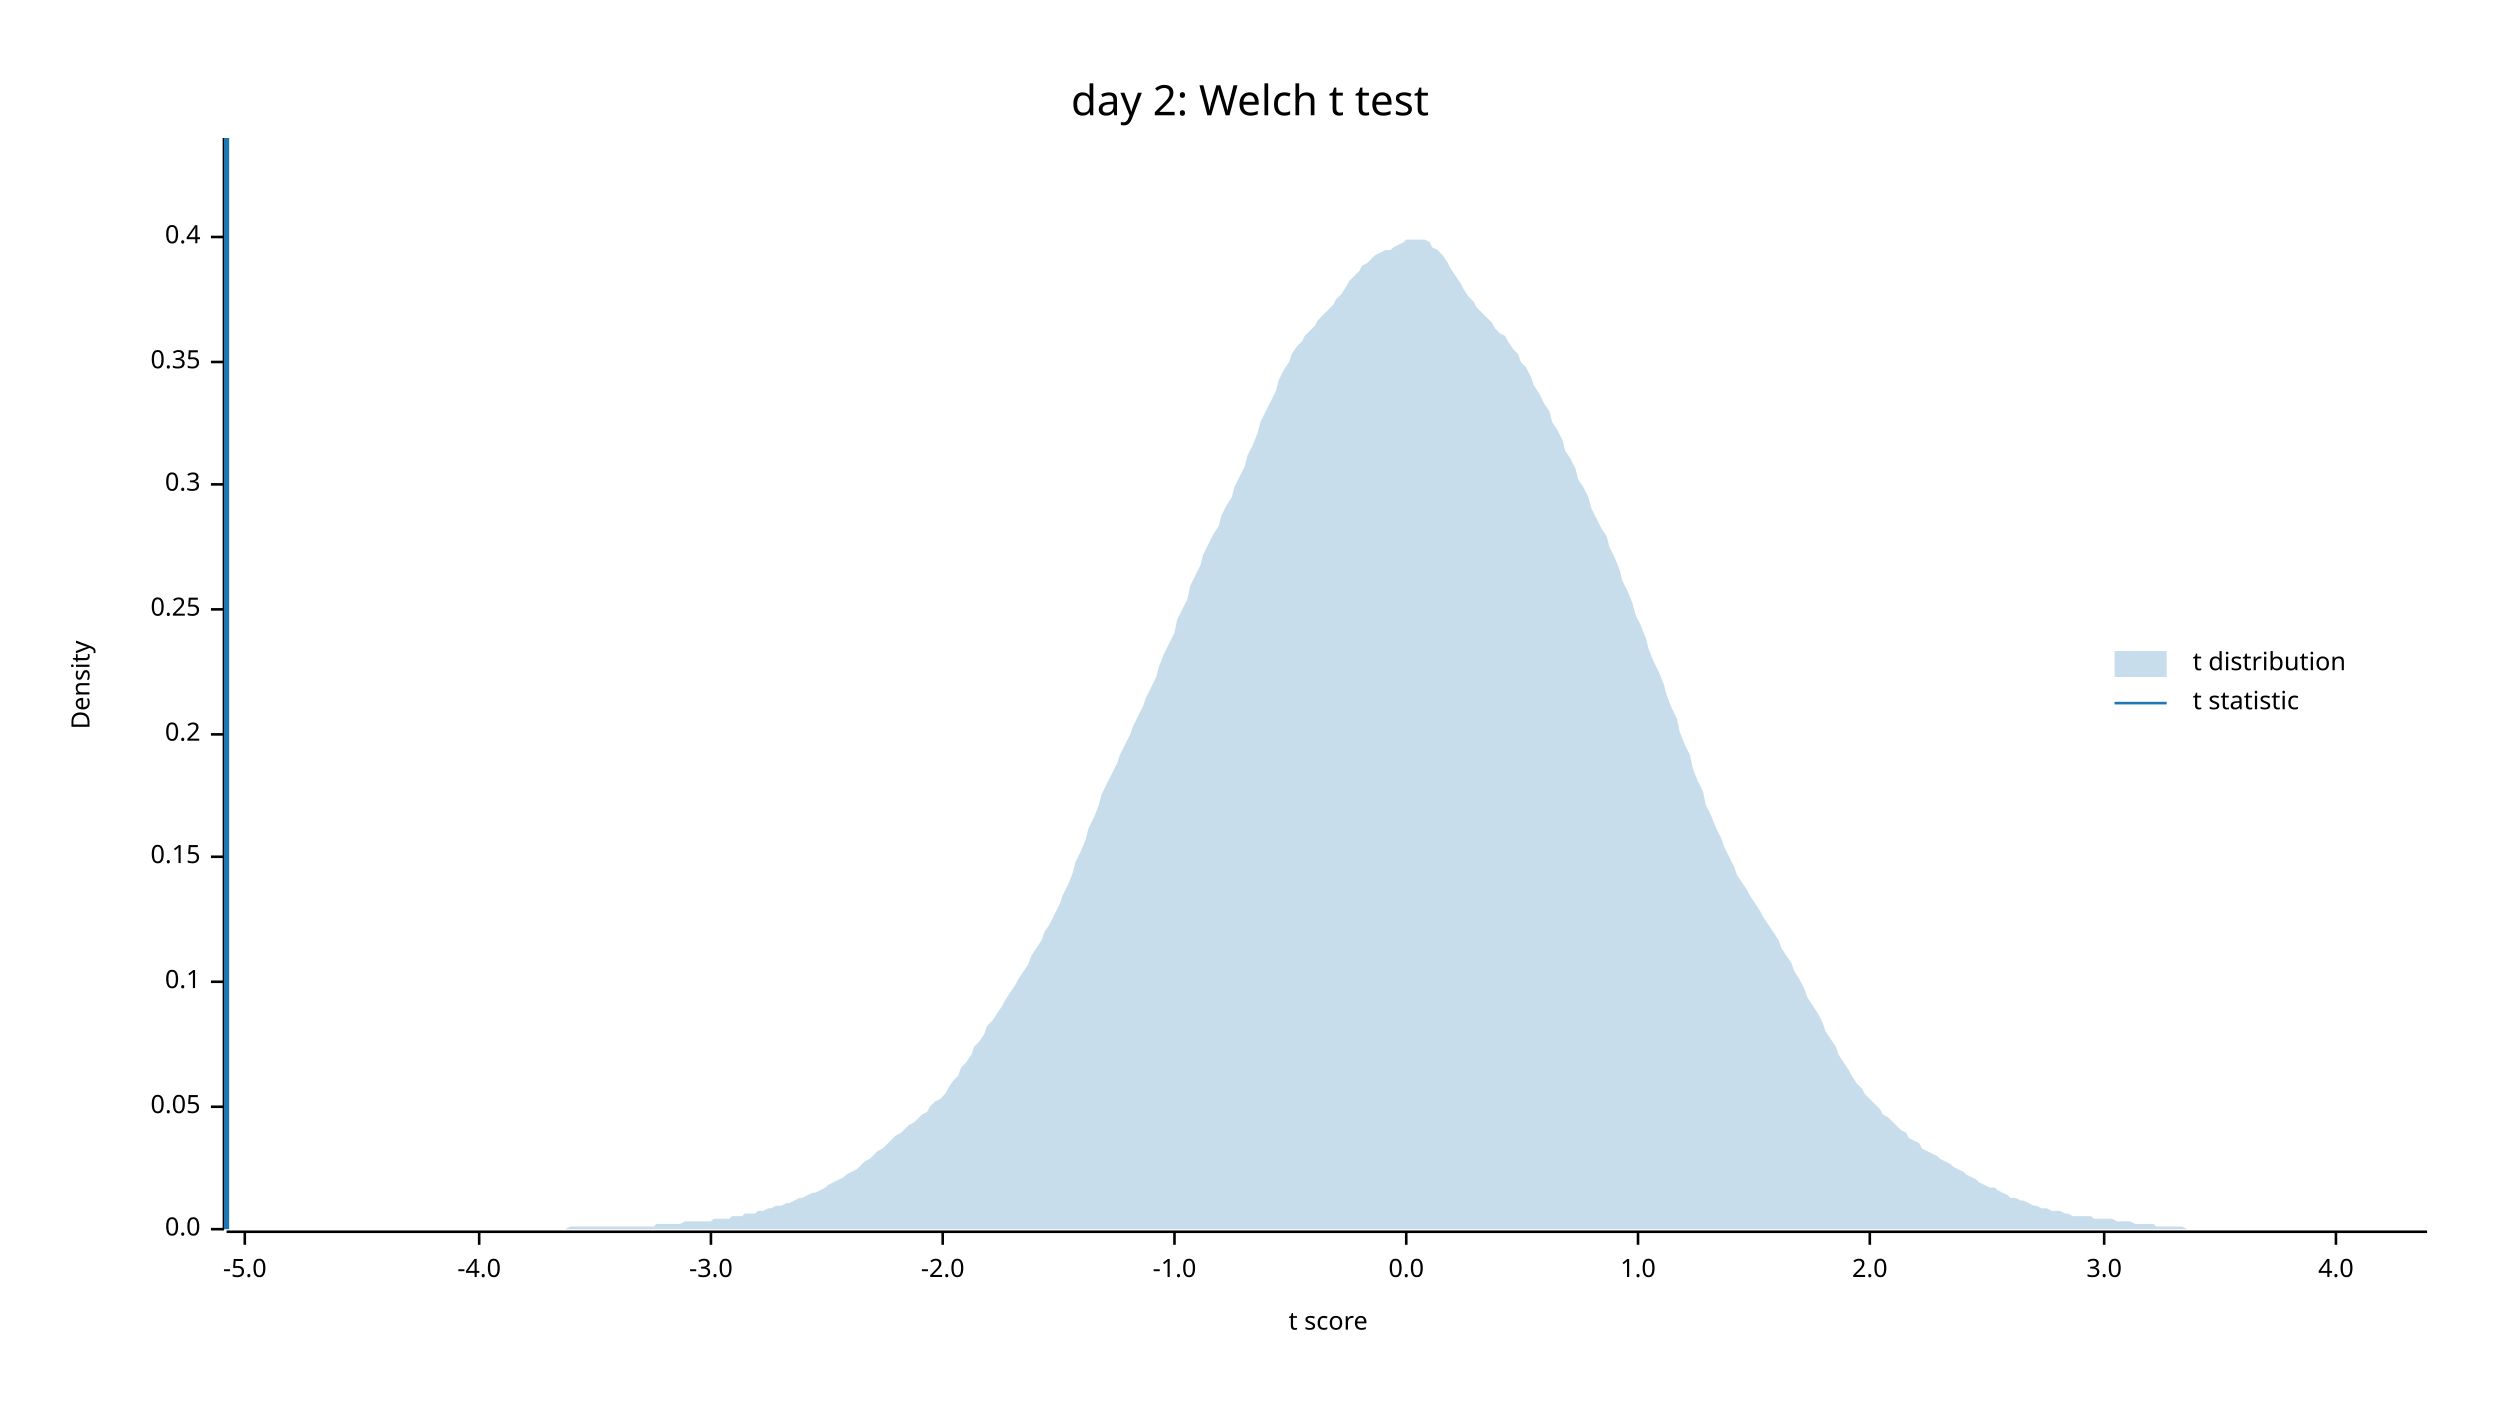
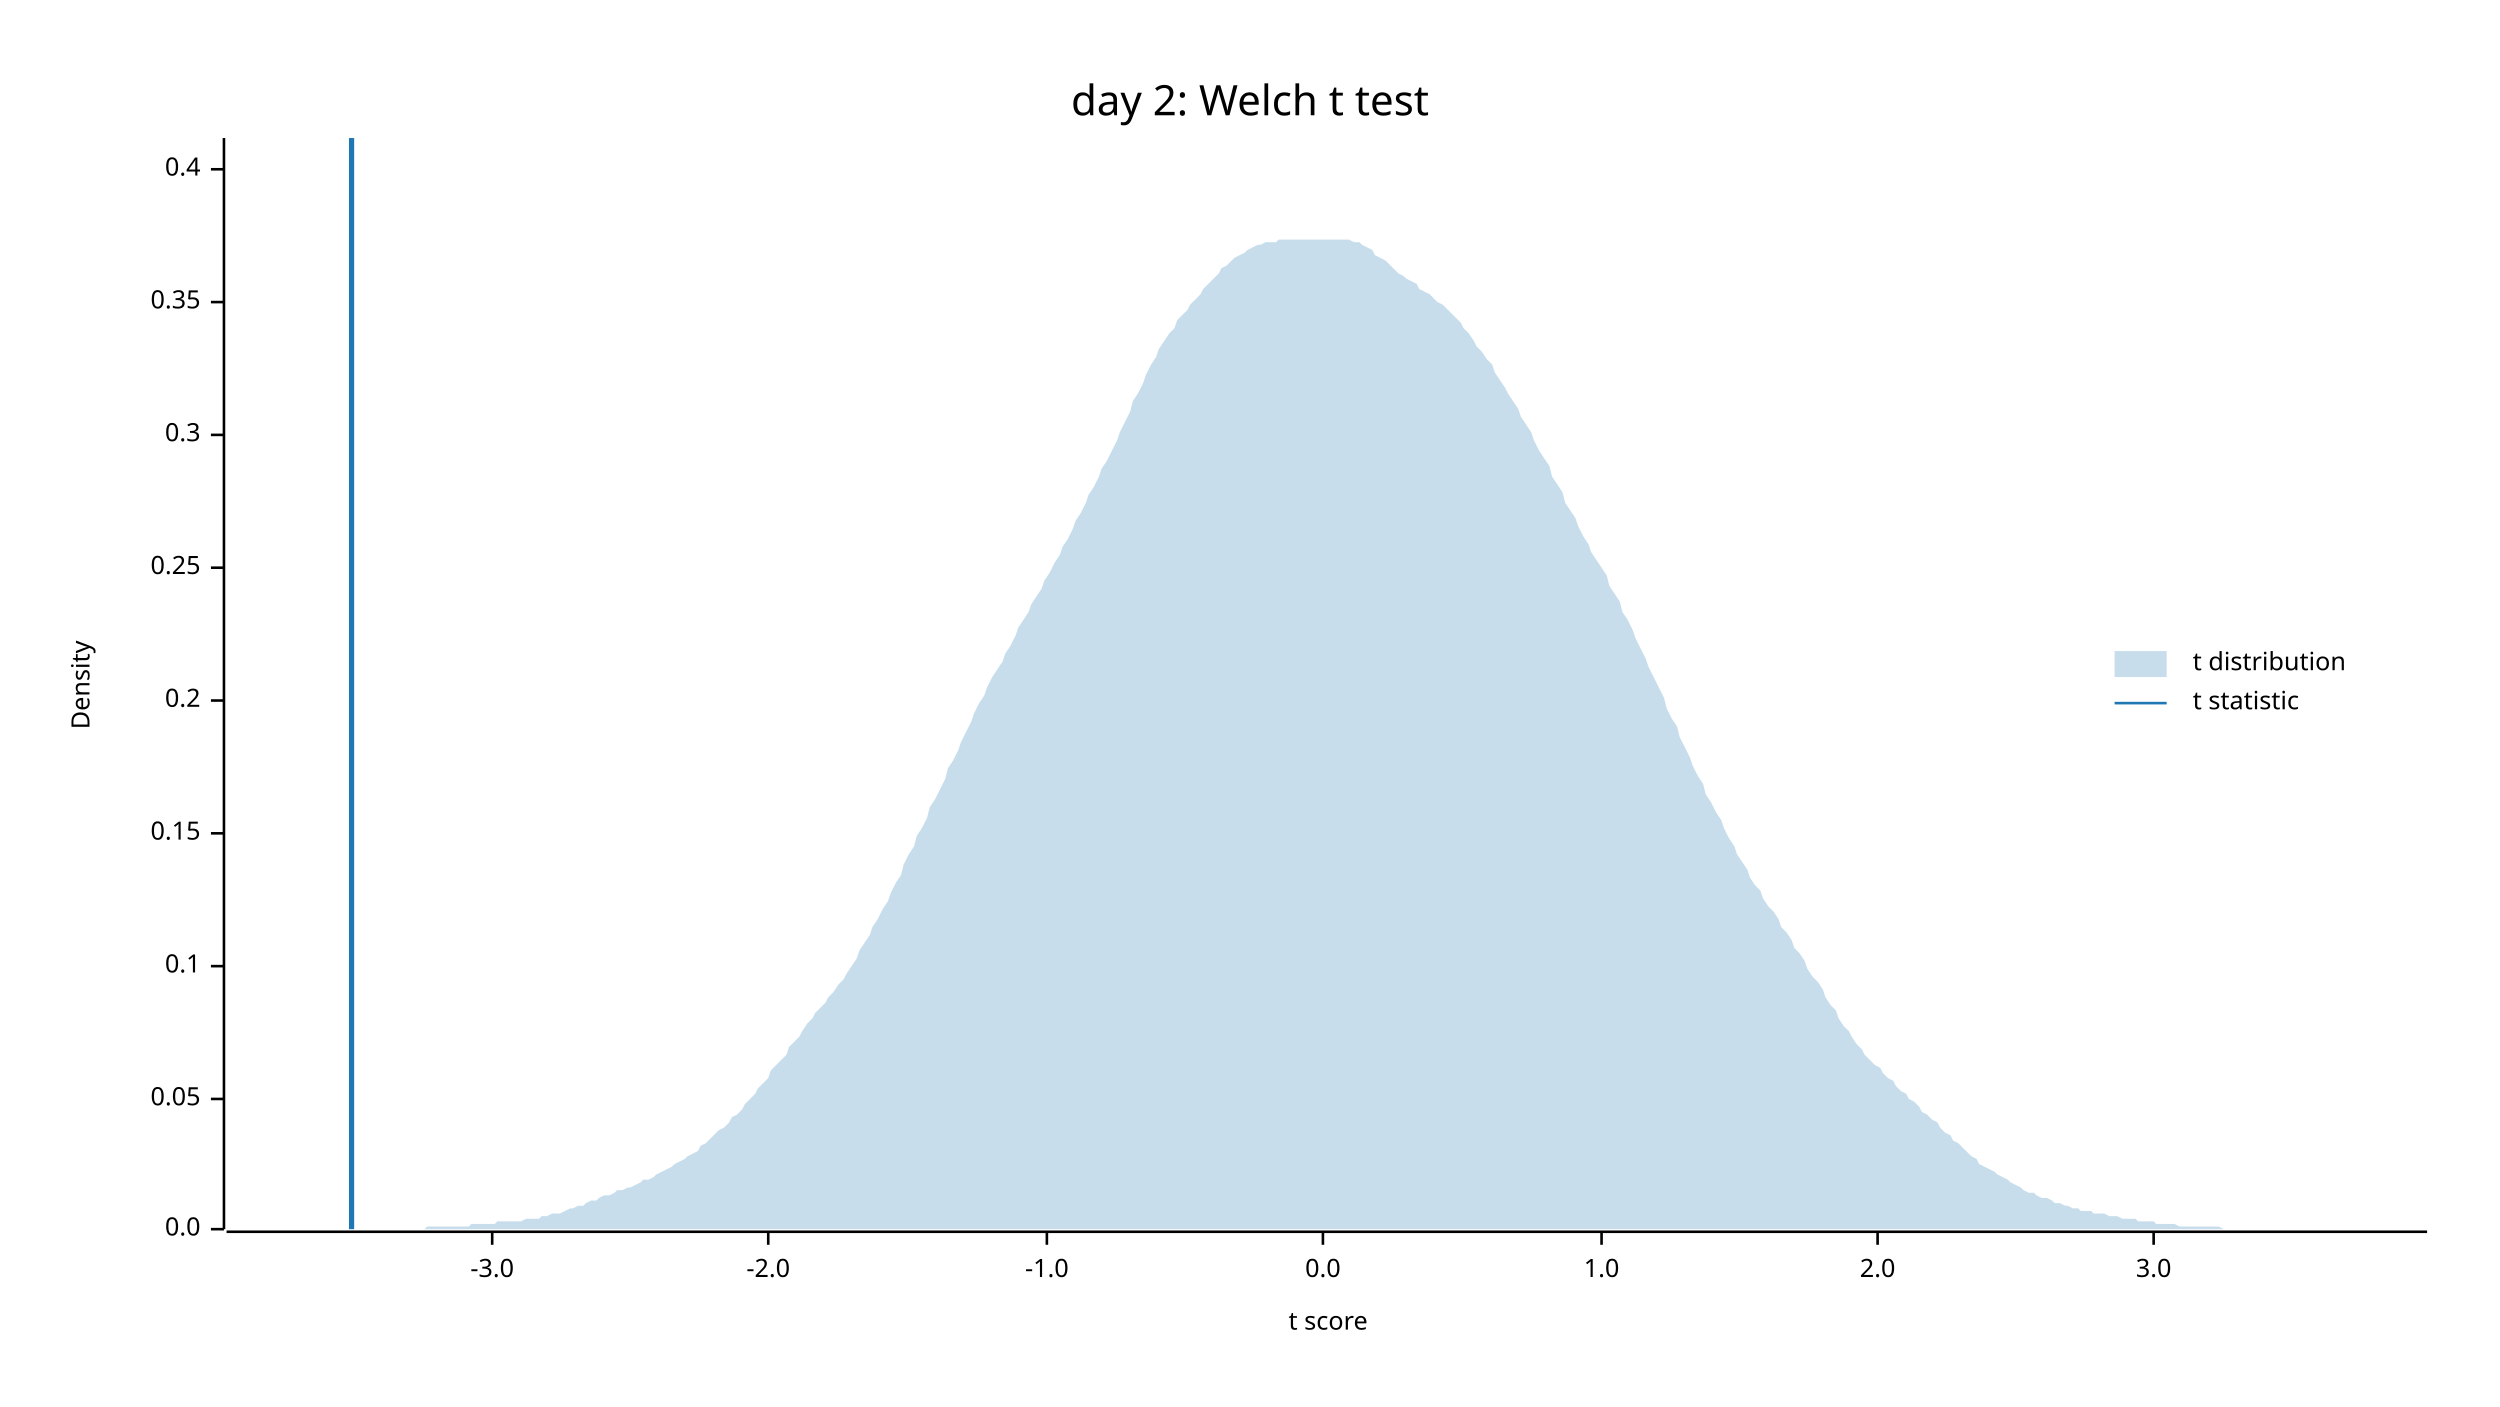
<svg xmlns="http://www.w3.org/2000/svg" width="960" height="540" viewBox="0 0 960 540">
  <text x="480" y="32" dy="0.76em" text-anchor="middle" font-family="sans-serif" font-size="16.129" opacity="1" fill="#000000">
day 2: Welch t test
</text>
  <text x="27" y="263" dy="0.76em" text-anchor="middle" font-family="sans-serif" font-size="9.677" opacity="1" fill="#000000" transform="rotate(270, 27, 263)">
Density
</text>
  <text x="510" y="513" dy="-0.5ex" text-anchor="middle" font-family="sans-serif" font-size="9.677" opacity="1" fill="#000000">
t score
</text>
  <polyline fill="none" opacity="1" stroke="#000000" stroke-width="1" points="86,53 86,472 " />
  <text x="77" y="472" dy="0.5ex" text-anchor="end" font-family="sans-serif" font-size="9.677" opacity="1" fill="#000000">
0.0
</text>
  <polyline fill="none" opacity="1" stroke="#000000" stroke-width="1" points="81,472 86,472 " />
-   <text x="77" y="425" dy="0.5ex" text-anchor="end" font-family="sans-serif" font-size="9.677" opacity="1" fill="#000000">
+   <text x="77" y="422" dy="0.5ex" text-anchor="end" font-family="sans-serif" font-size="9.677" opacity="1" fill="#000000">
0.05
</text>
-   <polyline fill="none" opacity="1" stroke="#000000" stroke-width="1" points="81,425 86,425 " />
-   <text x="77" y="377" dy="0.5ex" text-anchor="end" font-family="sans-serif" font-size="9.677" opacity="1" fill="#000000">
+   <polyline fill="none" opacity="1" stroke="#000000" stroke-width="1" points="81,422 86,422 " />
+   <text x="77" y="371" dy="0.5ex" text-anchor="end" font-family="sans-serif" font-size="9.677" opacity="1" fill="#000000">
0.1
</text>
-   <polyline fill="none" opacity="1" stroke="#000000" stroke-width="1" points="81,377 86,377 " />
-   <text x="77" y="329" dy="0.5ex" text-anchor="end" font-family="sans-serif" font-size="9.677" opacity="1" fill="#000000">
+   <polyline fill="none" opacity="1" stroke="#000000" stroke-width="1" points="81,371 86,371 " />
+   <text x="77" y="320" dy="0.5ex" text-anchor="end" font-family="sans-serif" font-size="9.677" opacity="1" fill="#000000">
0.15
</text>
-   <polyline fill="none" opacity="1" stroke="#000000" stroke-width="1" points="81,329 86,329 " />
-   <text x="77" y="282" dy="0.5ex" text-anchor="end" font-family="sans-serif" font-size="9.677" opacity="1" fill="#000000">
+   <polyline fill="none" opacity="1" stroke="#000000" stroke-width="1" points="81,320 86,320 " />
+   <text x="77" y="269" dy="0.5ex" text-anchor="end" font-family="sans-serif" font-size="9.677" opacity="1" fill="#000000">
0.2
</text>
-   <polyline fill="none" opacity="1" stroke="#000000" stroke-width="1" points="81,282 86,282 " />
-   <text x="77" y="234" dy="0.5ex" text-anchor="end" font-family="sans-serif" font-size="9.677" opacity="1" fill="#000000">
+   <polyline fill="none" opacity="1" stroke="#000000" stroke-width="1" points="81,269 86,269 " />
+   <text x="77" y="218" dy="0.5ex" text-anchor="end" font-family="sans-serif" font-size="9.677" opacity="1" fill="#000000">
0.25
</text>
-   <polyline fill="none" opacity="1" stroke="#000000" stroke-width="1" points="81,234 86,234 " />
-   <text x="77" y="186" dy="0.5ex" text-anchor="end" font-family="sans-serif" font-size="9.677" opacity="1" fill="#000000">
+   <polyline fill="none" opacity="1" stroke="#000000" stroke-width="1" points="81,218 86,218 " />
+   <text x="77" y="167" dy="0.5ex" text-anchor="end" font-family="sans-serif" font-size="9.677" opacity="1" fill="#000000">
0.3
</text>
-   <polyline fill="none" opacity="1" stroke="#000000" stroke-width="1" points="81,186 86,186 " />
-   <text x="77" y="139" dy="0.5ex" text-anchor="end" font-family="sans-serif" font-size="9.677" opacity="1" fill="#000000">
+   <polyline fill="none" opacity="1" stroke="#000000" stroke-width="1" points="81,167 86,167 " />
+   <text x="77" y="116" dy="0.5ex" text-anchor="end" font-family="sans-serif" font-size="9.677" opacity="1" fill="#000000">
0.35
</text>
-   <polyline fill="none" opacity="1" stroke="#000000" stroke-width="1" points="81,139 86,139 " />
-   <text x="77" y="91" dy="0.5ex" text-anchor="end" font-family="sans-serif" font-size="9.677" opacity="1" fill="#000000">
+   <polyline fill="none" opacity="1" stroke="#000000" stroke-width="1" points="81,116 86,116 " />
+   <text x="77" y="65" dy="0.5ex" text-anchor="end" font-family="sans-serif" font-size="9.677" opacity="1" fill="#000000">
0.4
</text>
-   <polyline fill="none" opacity="1" stroke="#000000" stroke-width="1" points="81,91 86,91 " />
+   <polyline fill="none" opacity="1" stroke="#000000" stroke-width="1" points="81,65 86,65 " />
  <polyline fill="none" opacity="1" stroke="#000000" stroke-width="1" points="87,473 932,473 " />
-   <text x="94" y="483" dy="0.76em" text-anchor="middle" font-family="sans-serif" font-size="9.677" opacity="1" fill="#000000">
- -5.0
- </text>
-   <polyline fill="none" opacity="1" stroke="#000000" stroke-width="1" points="94,473 94,478 " />
-   <text x="184" y="483" dy="0.76em" text-anchor="middle" font-family="sans-serif" font-size="9.677" opacity="1" fill="#000000">
- -4.0
- </text>
-   <polyline fill="none" opacity="1" stroke="#000000" stroke-width="1" points="184,473 184,478 " />
-   <text x="273" y="483" dy="0.76em" text-anchor="middle" font-family="sans-serif" font-size="9.677" opacity="1" fill="#000000">
+   <text x="189" y="483" dy="0.76em" text-anchor="middle" font-family="sans-serif" font-size="9.677" opacity="1" fill="#000000">
-3.0
</text>
-   <polyline fill="none" opacity="1" stroke="#000000" stroke-width="1" points="273,473 273,478 " />
-   <text x="362" y="483" dy="0.76em" text-anchor="middle" font-family="sans-serif" font-size="9.677" opacity="1" fill="#000000">
+   <polyline fill="none" opacity="1" stroke="#000000" stroke-width="1" points="189,473 189,478 " />
+   <text x="295" y="483" dy="0.76em" text-anchor="middle" font-family="sans-serif" font-size="9.677" opacity="1" fill="#000000">
-2.0
</text>
-   <polyline fill="none" opacity="1" stroke="#000000" stroke-width="1" points="362,473 362,478 " />
-   <text x="451" y="483" dy="0.76em" text-anchor="middle" font-family="sans-serif" font-size="9.677" opacity="1" fill="#000000">
+   <polyline fill="none" opacity="1" stroke="#000000" stroke-width="1" points="295,473 295,478 " />
+   <text x="402" y="483" dy="0.76em" text-anchor="middle" font-family="sans-serif" font-size="9.677" opacity="1" fill="#000000">
-1.0
</text>
-   <polyline fill="none" opacity="1" stroke="#000000" stroke-width="1" points="451,473 451,478 " />
-   <text x="540" y="483" dy="0.76em" text-anchor="middle" font-family="sans-serif" font-size="9.677" opacity="1" fill="#000000">
+   <polyline fill="none" opacity="1" stroke="#000000" stroke-width="1" points="402,473 402,478 " />
+   <text x="508" y="483" dy="0.76em" text-anchor="middle" font-family="sans-serif" font-size="9.677" opacity="1" fill="#000000">
0.0
</text>
-   <polyline fill="none" opacity="1" stroke="#000000" stroke-width="1" points="540,473 540,478 " />
-   <text x="629" y="483" dy="0.76em" text-anchor="middle" font-family="sans-serif" font-size="9.677" opacity="1" fill="#000000">
+   <polyline fill="none" opacity="1" stroke="#000000" stroke-width="1" points="508,473 508,478 " />
+   <text x="615" y="483" dy="0.76em" text-anchor="middle" font-family="sans-serif" font-size="9.677" opacity="1" fill="#000000">
1.0
</text>
-   <polyline fill="none" opacity="1" stroke="#000000" stroke-width="1" points="629,473 629,478 " />
-   <text x="718" y="483" dy="0.76em" text-anchor="middle" font-family="sans-serif" font-size="9.677" opacity="1" fill="#000000">
+   <polyline fill="none" opacity="1" stroke="#000000" stroke-width="1" points="615,473 615,478 " />
+   <text x="721" y="483" dy="0.76em" text-anchor="middle" font-family="sans-serif" font-size="9.677" opacity="1" fill="#000000">
2.0
</text>
-   <polyline fill="none" opacity="1" stroke="#000000" stroke-width="1" points="718,473 718,478 " />
-   <text x="808" y="483" dy="0.76em" text-anchor="middle" font-family="sans-serif" font-size="9.677" opacity="1" fill="#000000">
+   <polyline fill="none" opacity="1" stroke="#000000" stroke-width="1" points="721,473 721,478 " />
+   <text x="827" y="483" dy="0.76em" text-anchor="middle" font-family="sans-serif" font-size="9.677" opacity="1" fill="#000000">
3.0
</text>
-   <polyline fill="none" opacity="1" stroke="#000000" stroke-width="1" points="808,473 808,478 " />
-   <text x="897" y="483" dy="0.76em" text-anchor="middle" font-family="sans-serif" font-size="9.677" opacity="1" fill="#000000">
- 4.0
- </text>
-   <polyline fill="none" opacity="1" stroke="#000000" stroke-width="1" points="897,473 897,478 " />
-   <polygon opacity="0.25" fill="#1F78B4" points="87,472 88,472 90,472 92,472 93,472 95,472 97,472 98,472 100,472 102,472 103,472 105,472 107,472 109,472 110,472 112,472 114,472 115,472 117,472 119,472 120,472 122,472 124,472 125,472 127,472 129,472 131,472 132,472 134,472 136,472 137,472 139,472 141,472 142,472 144,472 146,472 147,472 149,472 151,472 153,472 154,472 156,472 158,472 159,472 161,472 163,472 164,472 166,472 168,472 169,472 171,472 173,472 175,472 176,472 178,472 180,472 181,472 183,472 185,472 186,472 188,472 190,472 191,472 193,472 195,472 197,472 198,472 200,472 202,472 203,472 205,472 207,472 208,472 210,472 212,472 214,472 215,472 217,472 219,471 220,471 222,471 224,471 225,471 227,471 229,471 230,471 232,471 234,471 236,471 237,471 239,471 241,471 242,471 244,471 246,471 247,471 249,471 251,471 252,470 254,470 256,470 258,470 259,470 261,470 263,469 264,469 266,469 268,469 269,469 271,469 273,469 274,468 276,468 278,468 280,468 281,467 283,467 285,467 286,466 288,466 290,466 291,465 293,465 295,464 296,464 298,463 300,463 302,462 303,462 305,461 307,460 308,460 310,459 312,458 313,458 315,457 317,456 318,455 320,454 322,453 324,452 325,451 327,450 329,449 330,448 332,446 334,445 335,444 337,442 339,441 341,439 342,438 344,436 346,435 347,434 349,432 351,431 352,430 354,428 356,427 357,425 359,423 361,422 363,420 364,418 366,415 368,413 369,410 371,408 373,405 374,402 376,400 378,397 379,394 381,392 383,389 385,386 386,384 388,381 390,378 391,376 393,373 395,370 396,367 398,364 400,361 401,358 403,355 405,351 407,347 408,344 410,340 412,335 413,331 415,327 417,322 418,318 420,314 422,309 423,305 425,301 427,297 429,293 430,290 432,286 434,282 435,279 437,275 439,271 440,268 442,264 444,260 445,256 447,251 449,247 451,243 452,238 454,234 456,230 457,225 459,221 461,217 462,213 464,209 466,205 468,202 469,198 471,194 473,191 474,187 476,183 478,179 479,175 481,171 483,166 484,162 486,158 488,154 490,150 491,146 493,142 495,139 496,136 498,133 500,131 501,129 503,127 505,125 506,123 508,121 510,119 512,117 513,115 515,113 517,110 518,108 520,106 522,104 523,102 525,101 527,99 528,98 530,97 532,96 534,96 535,95 537,94 539,93 540,92 542,92 544,92 545,92 547,92 549,93 550,95 552,96 554,98 556,101 557,103 559,106 561,109 562,111 564,114 566,116 567,118 569,120 571,122 573,124 574,126 576,128 578,129 579,131 581,134 583,136 584,139 586,141 588,145 589,148 591,151 593,155 595,158 596,162 598,165 600,169 601,173 603,176 605,180 606,184 608,187 610,191 611,195 613,199 615,203 617,206 618,210 620,214 622,219 623,223 625,227 627,232 628,236 630,240 632,245 633,249 635,254 637,258 639,263 640,267 642,272 644,276 645,281 647,286 649,290 650,295 652,300 654,304 655,309 657,313 659,318 661,322 662,325 664,329 666,333 667,336 669,339 671,342 672,344 674,347 676,350 677,352 679,355 681,358 683,361 684,364 686,367 688,370 689,373 691,376 693,380 694,383 696,386 698,389 700,393 701,396 703,399 705,402 706,405 708,408 710,411 711,413 713,416 715,418 716,420 718,422 720,424 722,426 723,428 725,429 727,431 728,432 730,434 732,435 733,437 735,438 737,439 738,441 740,442 742,443 744,444 745,445 747,446 749,447 750,448 752,449 754,450 755,451 757,452 759,453 760,454 762,455 764,456 766,456 767,457 769,458 771,459 772,460 774,460 776,461 777,461 779,462 781,463 782,463 784,464 786,464 788,465 789,465 791,465 793,466 794,466 796,467 798,467 799,467 801,467 803,467 804,468 806,468 808,468 810,468 811,468 813,469 815,469 816,469 818,469 820,470 821,470 823,470 825,470 827,470 828,471 830,471 832,471 833,471 835,471 837,471 838,471 840,472 842,472 843,472 845,472 847,472 849,472 850,472 852,472 854,472 855,472 857,472 859,472 860,472 862,472 864,472 865,472 867,472 869,472 871,472 872,472 874,472 876,472 877,472 879,472 881,472 882,472 884,472 886,472 887,472 889,472 891,472 893,472 894,472 896,472 898,472 899,472 901,472 903,472 904,472 906,472 908,472 909,472 911,472 913,472 915,472 916,472 918,472 920,472 921,472 923,472 925,472 926,472 928,472 930,472 932,472 932,472 87,472 " />
-   <polyline fill="none" opacity="1" stroke="#1F78B4" stroke-width="2" points="87,472 87,53 " />
+   <polyline fill="none" opacity="1" stroke="#000000" stroke-width="1" points="827,473 827,478 " />
+   <polygon opacity="0.25" fill="#1F78B4" points="87,472 88,472 90,472 92,472 93,472 95,472 97,472 98,472 100,472 102,472 103,472 105,472 107,472 109,472 110,472 112,472 114,472 115,472 117,472 119,472 120,472 122,472 124,472 125,472 127,472 129,472 131,472 132,472 134,472 136,472 137,472 139,472 141,472 142,472 144,472 146,472 147,472 149,472 151,472 153,472 154,472 156,472 158,472 159,472 161,472 163,472 164,471 166,471 168,471 169,471 171,471 173,471 175,471 176,471 178,471 180,471 181,470 183,470 185,470 186,470 188,470 190,470 191,469 193,469 195,469 197,469 198,469 200,469 202,468 203,468 205,468 207,468 208,467 210,467 212,466 214,466 215,466 217,465 219,464 220,464 222,463 224,463 225,462 227,461 229,461 230,460 232,459 234,459 236,458 237,457 239,457 241,456 242,456 244,455 246,454 247,453 249,453 251,452 252,451 254,450 256,449 258,448 259,447 261,446 263,445 264,444 266,443 268,442 269,440 271,439 273,437 274,436 276,434 278,433 280,431 281,429 283,428 285,426 286,424 288,422 290,420 291,418 293,416 295,414 296,411 298,409 300,407 302,405 303,402 305,400 307,398 308,396 310,393 312,391 313,389 315,387 317,385 318,383 320,381 322,378 324,376 325,374 327,371 329,368 330,365 332,362 334,359 335,356 337,353 339,349 341,346 342,343 344,339 346,336 347,332 349,328 351,325 352,321 354,318 356,314 357,310 359,307 361,303 363,299 364,295 366,292 368,288 369,285 371,281 373,277 374,274 376,270 378,267 379,264 381,260 383,257 385,254 386,251 388,248 390,244 391,241 393,238 395,235 396,232 398,229 400,226 401,223 403,220 405,216 407,213 408,210 410,207 412,203 413,200 415,197 417,193 418,190 420,187 422,183 423,180 425,177 427,173 429,169 430,166 432,162 434,158 435,154 437,151 439,147 440,144 442,140 444,137 445,134 447,131 449,128 451,126 452,123 454,121 456,119 457,117 459,115 461,113 462,111 464,109 466,107 468,105 469,103 471,102 473,100 474,99 476,98 478,97 479,96 481,95 483,94 484,94 486,93 488,93 490,93 491,92 493,92 495,92 496,92 498,92 500,92 501,92 503,92 505,92 506,92 508,92 510,92 512,92 513,92 515,92 517,92 518,92 520,93 522,93 523,94 525,95 527,96 528,98 530,99 532,100 534,102 535,103 537,105 539,106 540,107 542,108 544,109 545,111 547,112 549,113 550,114 552,116 554,117 556,119 557,120 559,122 561,124 562,126 564,128 566,131 567,133 569,135 571,138 573,140 574,143 576,146 578,149 579,151 581,154 583,157 584,160 586,163 588,166 589,169 591,173 593,176 595,179 596,183 598,186 600,189 601,193 603,196 605,199 606,202 608,206 610,209 611,212 613,215 615,218 617,221 618,225 620,228 622,231 623,235 625,238 627,242 628,245 630,249 632,253 633,256 635,260 637,264 639,268 640,272 642,276 644,279 645,283 647,287 649,291 650,294 652,298 654,301 655,305 657,308 659,312 661,315 662,318 664,322 666,325 667,328 669,331 671,334 672,337 674,340 676,342 677,345 679,348 681,350 683,353 684,356 686,358 688,361 689,364 691,366 693,369 694,372 696,375 698,377 700,380 701,383 703,386 705,388 706,391 708,394 710,396 711,398 713,401 715,403 716,405 718,407 720,409 722,410 723,412 725,414 727,415 728,417 730,419 732,420 733,422 735,423 737,425 738,427 740,428 742,430 744,431 745,433 747,435 749,436 750,438 752,439 754,441 755,442 757,444 759,445 760,447 762,448 764,449 766,450 767,451 769,452 771,453 772,454 774,455 776,456 777,457 779,458 781,458 782,459 784,460 786,460 788,461 789,462 791,462 793,463 794,463 796,464 798,464 799,465 801,465 803,465 804,466 806,466 808,466 810,467 811,467 813,467 815,468 816,468 818,468 820,468 821,469 823,469 825,469 827,469 828,470 830,470 832,470 833,470 835,470 837,471 838,471 840,471 842,471 843,471 845,471 847,471 849,471 850,471 852,471 854,472 855,472 857,472 859,472 860,472 862,472 864,472 865,472 867,472 869,472 871,472 872,472 874,472 876,472 877,472 879,472 881,472 882,472 884,472 886,472 887,472 889,472 891,472 893,472 894,472 896,472 898,472 899,472 901,472 903,472 904,472 906,472 908,472 909,472 911,472 913,472 915,472 916,472 918,472 920,472 921,472 923,472 925,472 926,472 928,472 930,472 932,472 932,472 87,472 " />
+   <polyline fill="none" opacity="1" stroke="#1F78B4" stroke-width="2" points="135,472 135,53 " />
  <text x="842" y="250" dy="0.76em" text-anchor="start" font-family="sans-serif" font-size="9.677" opacity="1" fill="#000000">
t distribution
</text>
  <text x="842" y="265" dy="0.76em" text-anchor="start" font-family="sans-serif" font-size="9.677" opacity="1" fill="#000000">
t statistic
</text>
  <rect x="812" y="250" width="20" height="10" opacity="0.25" fill="#1F78B4" stroke="none" />
  <polyline fill="none" opacity="1" stroke="#1F78B4" stroke-width="1" points="812,270 832,270 " />
</svg>
